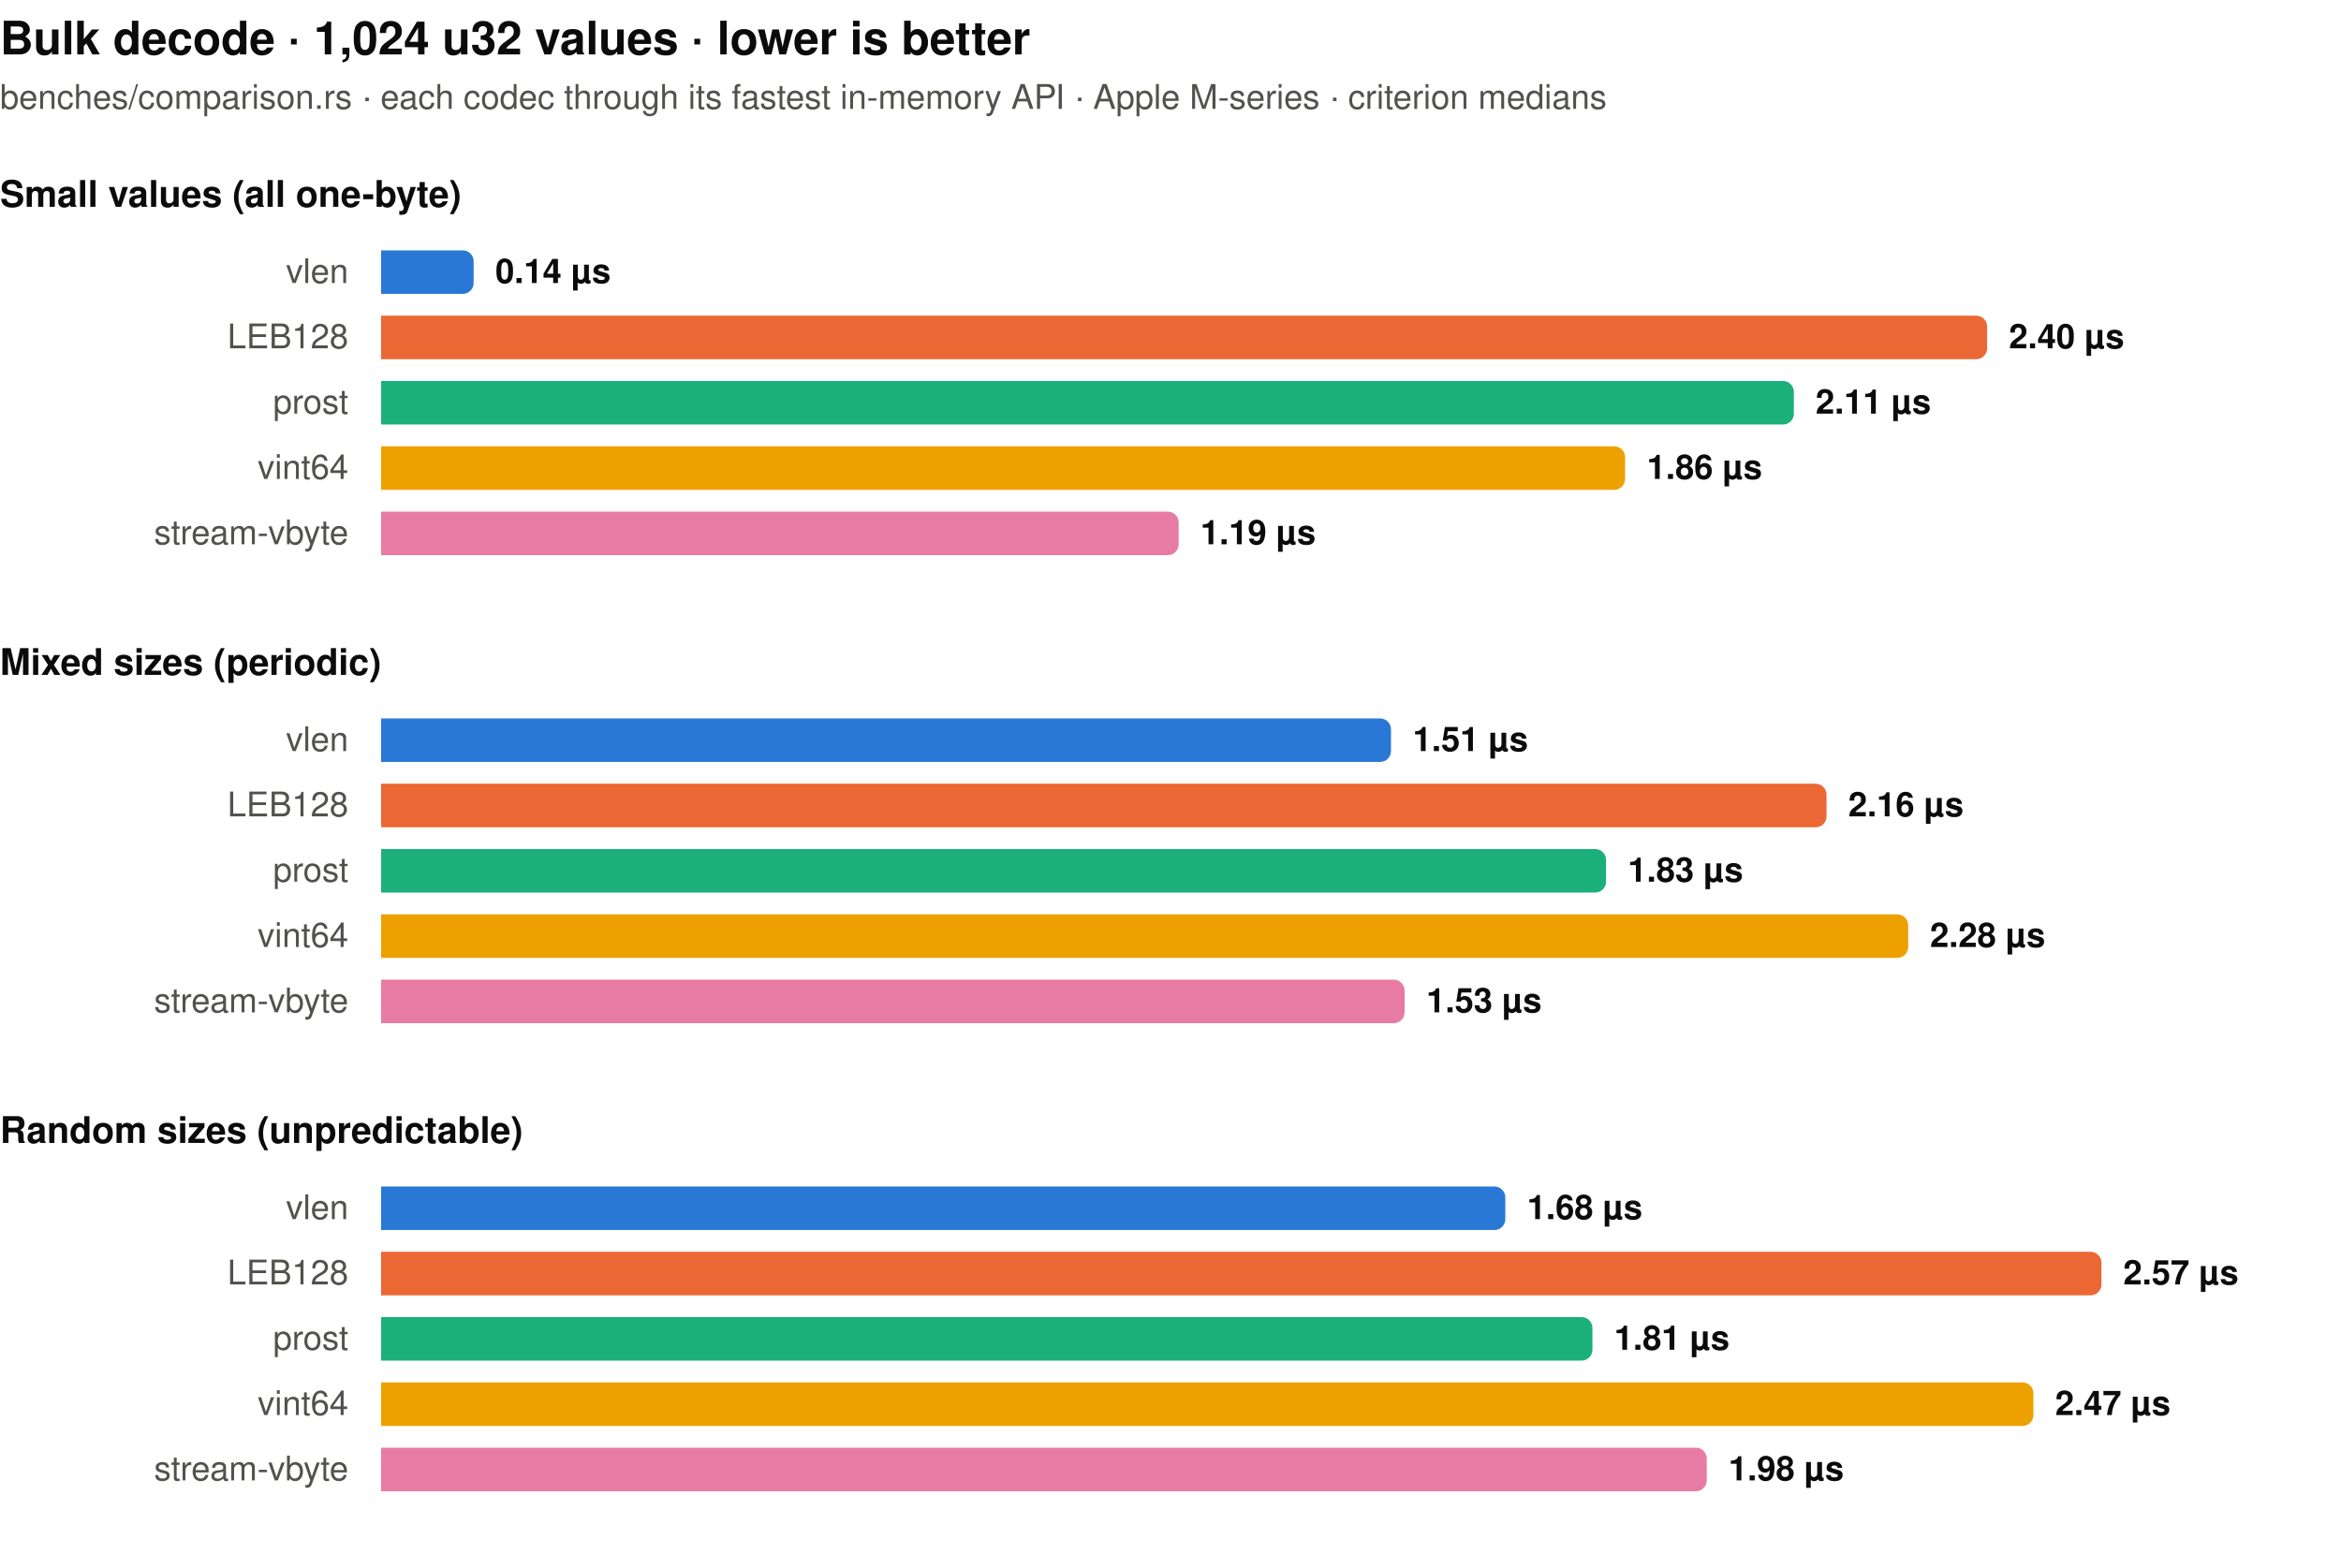
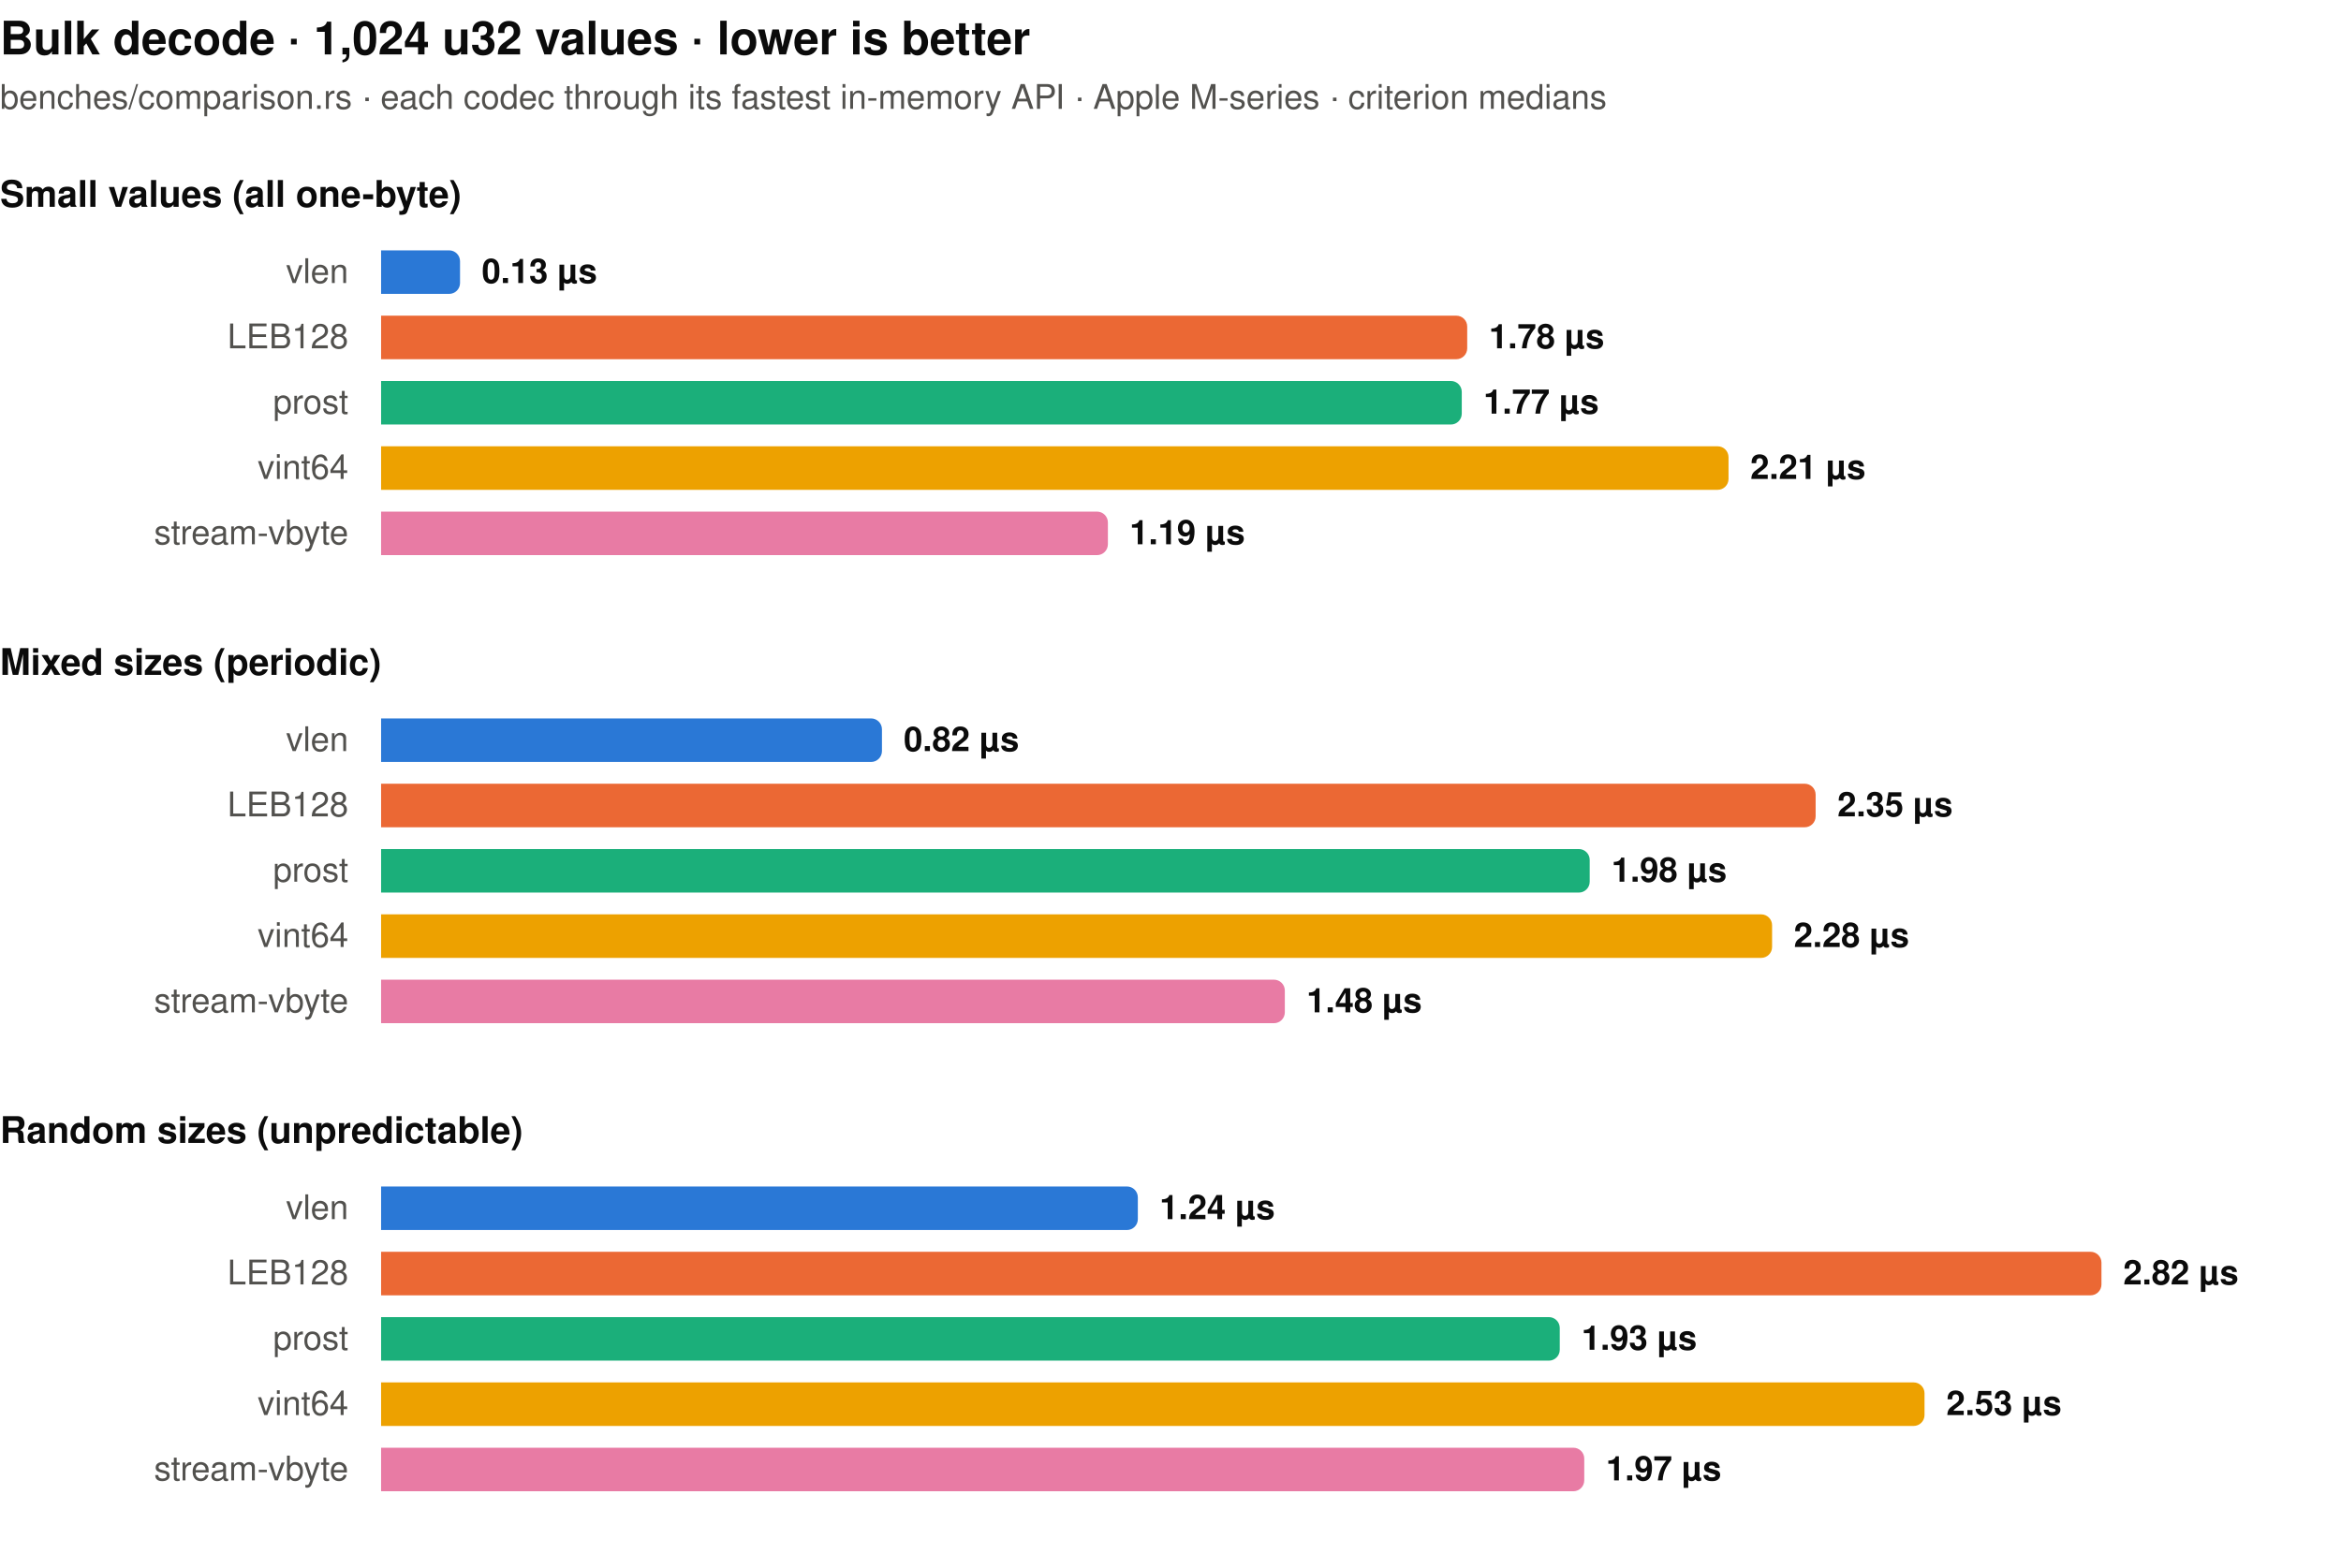
<svg xmlns="http://www.w3.org/2000/svg" width="860" height="576" viewBox="0 0 860 576" role="img" aria-label="Bulk decode benchmark: vlen versus LEB128, prost, vint64, and stream-vbyte across three value distributions">
  <style>text{font-family:-apple-system, 'Segoe UI', Helvetica, Arial, sans-serif;}.t1{fill:#0b0b0b;}.t2{fill:#52514e;}</style>
  <text x="0" y="20" class="t1" font-size="17" font-weight="600">Bulk decode · 1,024 u32 values · lower is better</text>
  <text x="0" y="40" class="t2" font-size="12.5">benches/comparison.rs · each codec through its fastest in-memory API · Apple M-series · criterion medians</text>
  <text x="0" y="76" class="t1" font-size="13.5" font-weight="600">Small values (all one-byte)</text>
  <text x="128" y="104.0" class="t2" font-size="12.5" text-anchor="end">vlen</text>
-   <path d="M140,92.0 h30 a4,4 0 0 1 4,4 v8 a4,4 0 0 1 -4,4 h-30 z" fill="#2a78d6" />
-   <text x="182" y="104.0" class="t1" font-size="12.5" font-weight="600">0.14 µs</text>
+   <path d="M140,92.0 h25 a4,4 0 0 1 4,4 v8 a4,4 0 0 1 -4,4 h-25 z" fill="#2a78d6" />
+   <text x="177" y="104.0" class="t1" font-size="12.5" font-weight="600">0.13 µs</text>
  <text x="128" y="128.0" class="t2" font-size="12.5" text-anchor="end">LEB128</text>
-   <path d="M140,116.0 h586 a4,4 0 0 1 4,4 v8 a4,4 0 0 1 -4,4 h-586 z" fill="#eb6834" />
-   <text x="738" y="128.0" class="t1" font-size="12.5" font-weight="600">2.40 µs</text>
+   <path d="M140,116.0 h395 a4,4 0 0 1 4,4 v8 a4,4 0 0 1 -4,4 h-395 z" fill="#eb6834" />
+   <text x="547" y="128.0" class="t1" font-size="12.5" font-weight="600">1.78 µs</text>
  <text x="128" y="152.0" class="t2" font-size="12.5" text-anchor="end">prost</text>
-   <path d="M140,140.0 h515 a4,4 0 0 1 4,4 v8 a4,4 0 0 1 -4,4 h-515 z" fill="#1baf7a" />
-   <text x="667" y="152.0" class="t1" font-size="12.5" font-weight="600">2.11 µs</text>
+   <path d="M140,140.0 h393 a4,4 0 0 1 4,4 v8 a4,4 0 0 1 -4,4 h-393 z" fill="#1baf7a" />
+   <text x="545" y="152.0" class="t1" font-size="12.5" font-weight="600">1.77 µs</text>
  <text x="128" y="176.0" class="t2" font-size="12.5" text-anchor="end">vint64</text>
-   <path d="M140,164.0 h453 a4,4 0 0 1 4,4 v8 a4,4 0 0 1 -4,4 h-453 z" fill="#eda100" />
-   <text x="605" y="176.0" class="t1" font-size="12.5" font-weight="600">1.86 µs</text>
+   <path d="M140,164.0 h491 a4,4 0 0 1 4,4 v8 a4,4 0 0 1 -4,4 h-491 z" fill="#eda100" />
+   <text x="643" y="176.0" class="t1" font-size="12.5" font-weight="600">2.21 µs</text>
  <text x="128" y="200.0" class="t2" font-size="12.5" text-anchor="end">stream-vbyte</text>
-   <path d="M140,188.0 h289 a4,4 0 0 1 4,4 v8 a4,4 0 0 1 -4,4 h-289 z" fill="#e87ba4" />
-   <text x="441" y="200.0" class="t1" font-size="12.5" font-weight="600">1.19 µs</text>
+   <path d="M140,188.0 h263 a4,4 0 0 1 4,4 v8 a4,4 0 0 1 -4,4 h-263 z" fill="#e87ba4" />
+   <text x="415" y="200.0" class="t1" font-size="12.5" font-weight="600">1.19 µs</text>
  <text x="0" y="248" class="t1" font-size="13.5" font-weight="600">Mixed sizes (periodic)</text>
  <text x="128" y="276.0" class="t2" font-size="12.5" text-anchor="end">vlen</text>
-   <path d="M140,264.0 h367 a4,4 0 0 1 4,4 v8 a4,4 0 0 1 -4,4 h-367 z" fill="#2a78d6" />
-   <text x="519" y="276.0" class="t1" font-size="12.5" font-weight="600">1.51 µs</text>
+   <path d="M140,264.0 h180 a4,4 0 0 1 4,4 v8 a4,4 0 0 1 -4,4 h-180 z" fill="#2a78d6" />
+   <text x="332" y="276.0" class="t1" font-size="12.5" font-weight="600">0.82 µs</text>
  <text x="128" y="300.0" class="t2" font-size="12.5" text-anchor="end">LEB128</text>
-   <path d="M140,288.0 h527 a4,4 0 0 1 4,4 v8 a4,4 0 0 1 -4,4 h-527 z" fill="#eb6834" />
-   <text x="679" y="300.0" class="t1" font-size="12.5" font-weight="600">2.16 µs</text>
+   <path d="M140,288.0 h523 a4,4 0 0 1 4,4 v8 a4,4 0 0 1 -4,4 h-523 z" fill="#eb6834" />
+   <text x="675" y="300.0" class="t1" font-size="12.5" font-weight="600">2.35 µs</text>
  <text x="128" y="324.0" class="t2" font-size="12.5" text-anchor="end">prost</text>
-   <path d="M140,312.0 h446 a4,4 0 0 1 4,4 v8 a4,4 0 0 1 -4,4 h-446 z" fill="#1baf7a" />
-   <text x="598" y="324.0" class="t1" font-size="12.5" font-weight="600">1.83 µs</text>
+   <path d="M140,312.0 h440 a4,4 0 0 1 4,4 v8 a4,4 0 0 1 -4,4 h-440 z" fill="#1baf7a" />
+   <text x="592" y="324.0" class="t1" font-size="12.5" font-weight="600">1.98 µs</text>
  <text x="128" y="348.0" class="t2" font-size="12.5" text-anchor="end">vint64</text>
-   <path d="M140,336.0 h557 a4,4 0 0 1 4,4 v8 a4,4 0 0 1 -4,4 h-557 z" fill="#eda100" />
-   <text x="709" y="348.0" class="t1" font-size="12.5" font-weight="600">2.28 µs</text>
+   <path d="M140,336.0 h507 a4,4 0 0 1 4,4 v8 a4,4 0 0 1 -4,4 h-507 z" fill="#eda100" />
+   <text x="659" y="348.0" class="t1" font-size="12.5" font-weight="600">2.28 µs</text>
  <text x="128" y="372.0" class="t2" font-size="12.5" text-anchor="end">stream-vbyte</text>
-   <path d="M140,360.0 h372 a4,4 0 0 1 4,4 v8 a4,4 0 0 1 -4,4 h-372 z" fill="#e87ba4" />
-   <text x="524" y="372.0" class="t1" font-size="12.5" font-weight="600">1.53 µs</text>
+   <path d="M140,360.0 h328 a4,4 0 0 1 4,4 v8 a4,4 0 0 1 -4,4 h-328 z" fill="#e87ba4" />
+   <text x="480" y="372.0" class="t1" font-size="12.5" font-weight="600">1.48 µs</text>
  <text x="0" y="420" class="t1" font-size="13.5" font-weight="600">Random sizes (unpredictable)</text>
  <text x="128" y="448.0" class="t2" font-size="12.5" text-anchor="end">vlen</text>
-   <path d="M140,436.0 h409 a4,4 0 0 1 4,4 v8 a4,4 0 0 1 -4,4 h-409 z" fill="#2a78d6" />
-   <text x="561" y="448.0" class="t1" font-size="12.5" font-weight="600">1.68 µs</text>
+   <path d="M140,436.0 h274 a4,4 0 0 1 4,4 v8 a4,4 0 0 1 -4,4 h-274 z" fill="#2a78d6" />
+   <text x="426" y="448.0" class="t1" font-size="12.5" font-weight="600">1.24 µs</text>
  <text x="128" y="472.0" class="t2" font-size="12.5" text-anchor="end">LEB128</text>
  <path d="M140,460.0 h628 a4,4 0 0 1 4,4 v8 a4,4 0 0 1 -4,4 h-628 z" fill="#eb6834" />
-   <text x="780" y="472.0" class="t1" font-size="12.5" font-weight="600">2.57 µs</text>
+   <text x="780" y="472.0" class="t1" font-size="12.5" font-weight="600">2.82 µs</text>
  <text x="128" y="496.0" class="t2" font-size="12.5" text-anchor="end">prost</text>
-   <path d="M140,484.0 h441 a4,4 0 0 1 4,4 v8 a4,4 0 0 1 -4,4 h-441 z" fill="#1baf7a" />
-   <text x="593" y="496.0" class="t1" font-size="12.5" font-weight="600">1.81 µs</text>
+   <path d="M140,484.0 h429 a4,4 0 0 1 4,4 v8 a4,4 0 0 1 -4,4 h-429 z" fill="#1baf7a" />
+   <text x="581" y="496.0" class="t1" font-size="12.5" font-weight="600">1.93 µs</text>
  <text x="128" y="520.0" class="t2" font-size="12.5" text-anchor="end">vint64</text>
-   <path d="M140,508.0 h603 a4,4 0 0 1 4,4 v8 a4,4 0 0 1 -4,4 h-603 z" fill="#eda100" />
-   <text x="755" y="520.0" class="t1" font-size="12.5" font-weight="600">2.47 µs</text>
+   <path d="M140,508.0 h563 a4,4 0 0 1 4,4 v8 a4,4 0 0 1 -4,4 h-563 z" fill="#eda100" />
+   <text x="715" y="520.0" class="t1" font-size="12.5" font-weight="600">2.53 µs</text>
  <text x="128" y="544.0" class="t2" font-size="12.5" text-anchor="end">stream-vbyte</text>
-   <path d="M140,532.0 h483 a4,4 0 0 1 4,4 v8 a4,4 0 0 1 -4,4 h-483 z" fill="#e87ba4" />
-   <text x="635" y="544.0" class="t1" font-size="12.5" font-weight="600">1.98 µs</text>
+   <path d="M140,532.0 h438 a4,4 0 0 1 4,4 v8 a4,4 0 0 1 -4,4 h-438 z" fill="#e87ba4" />
+   <text x="590" y="544.0" class="t1" font-size="12.5" font-weight="600">1.97 µs</text>
</svg>
